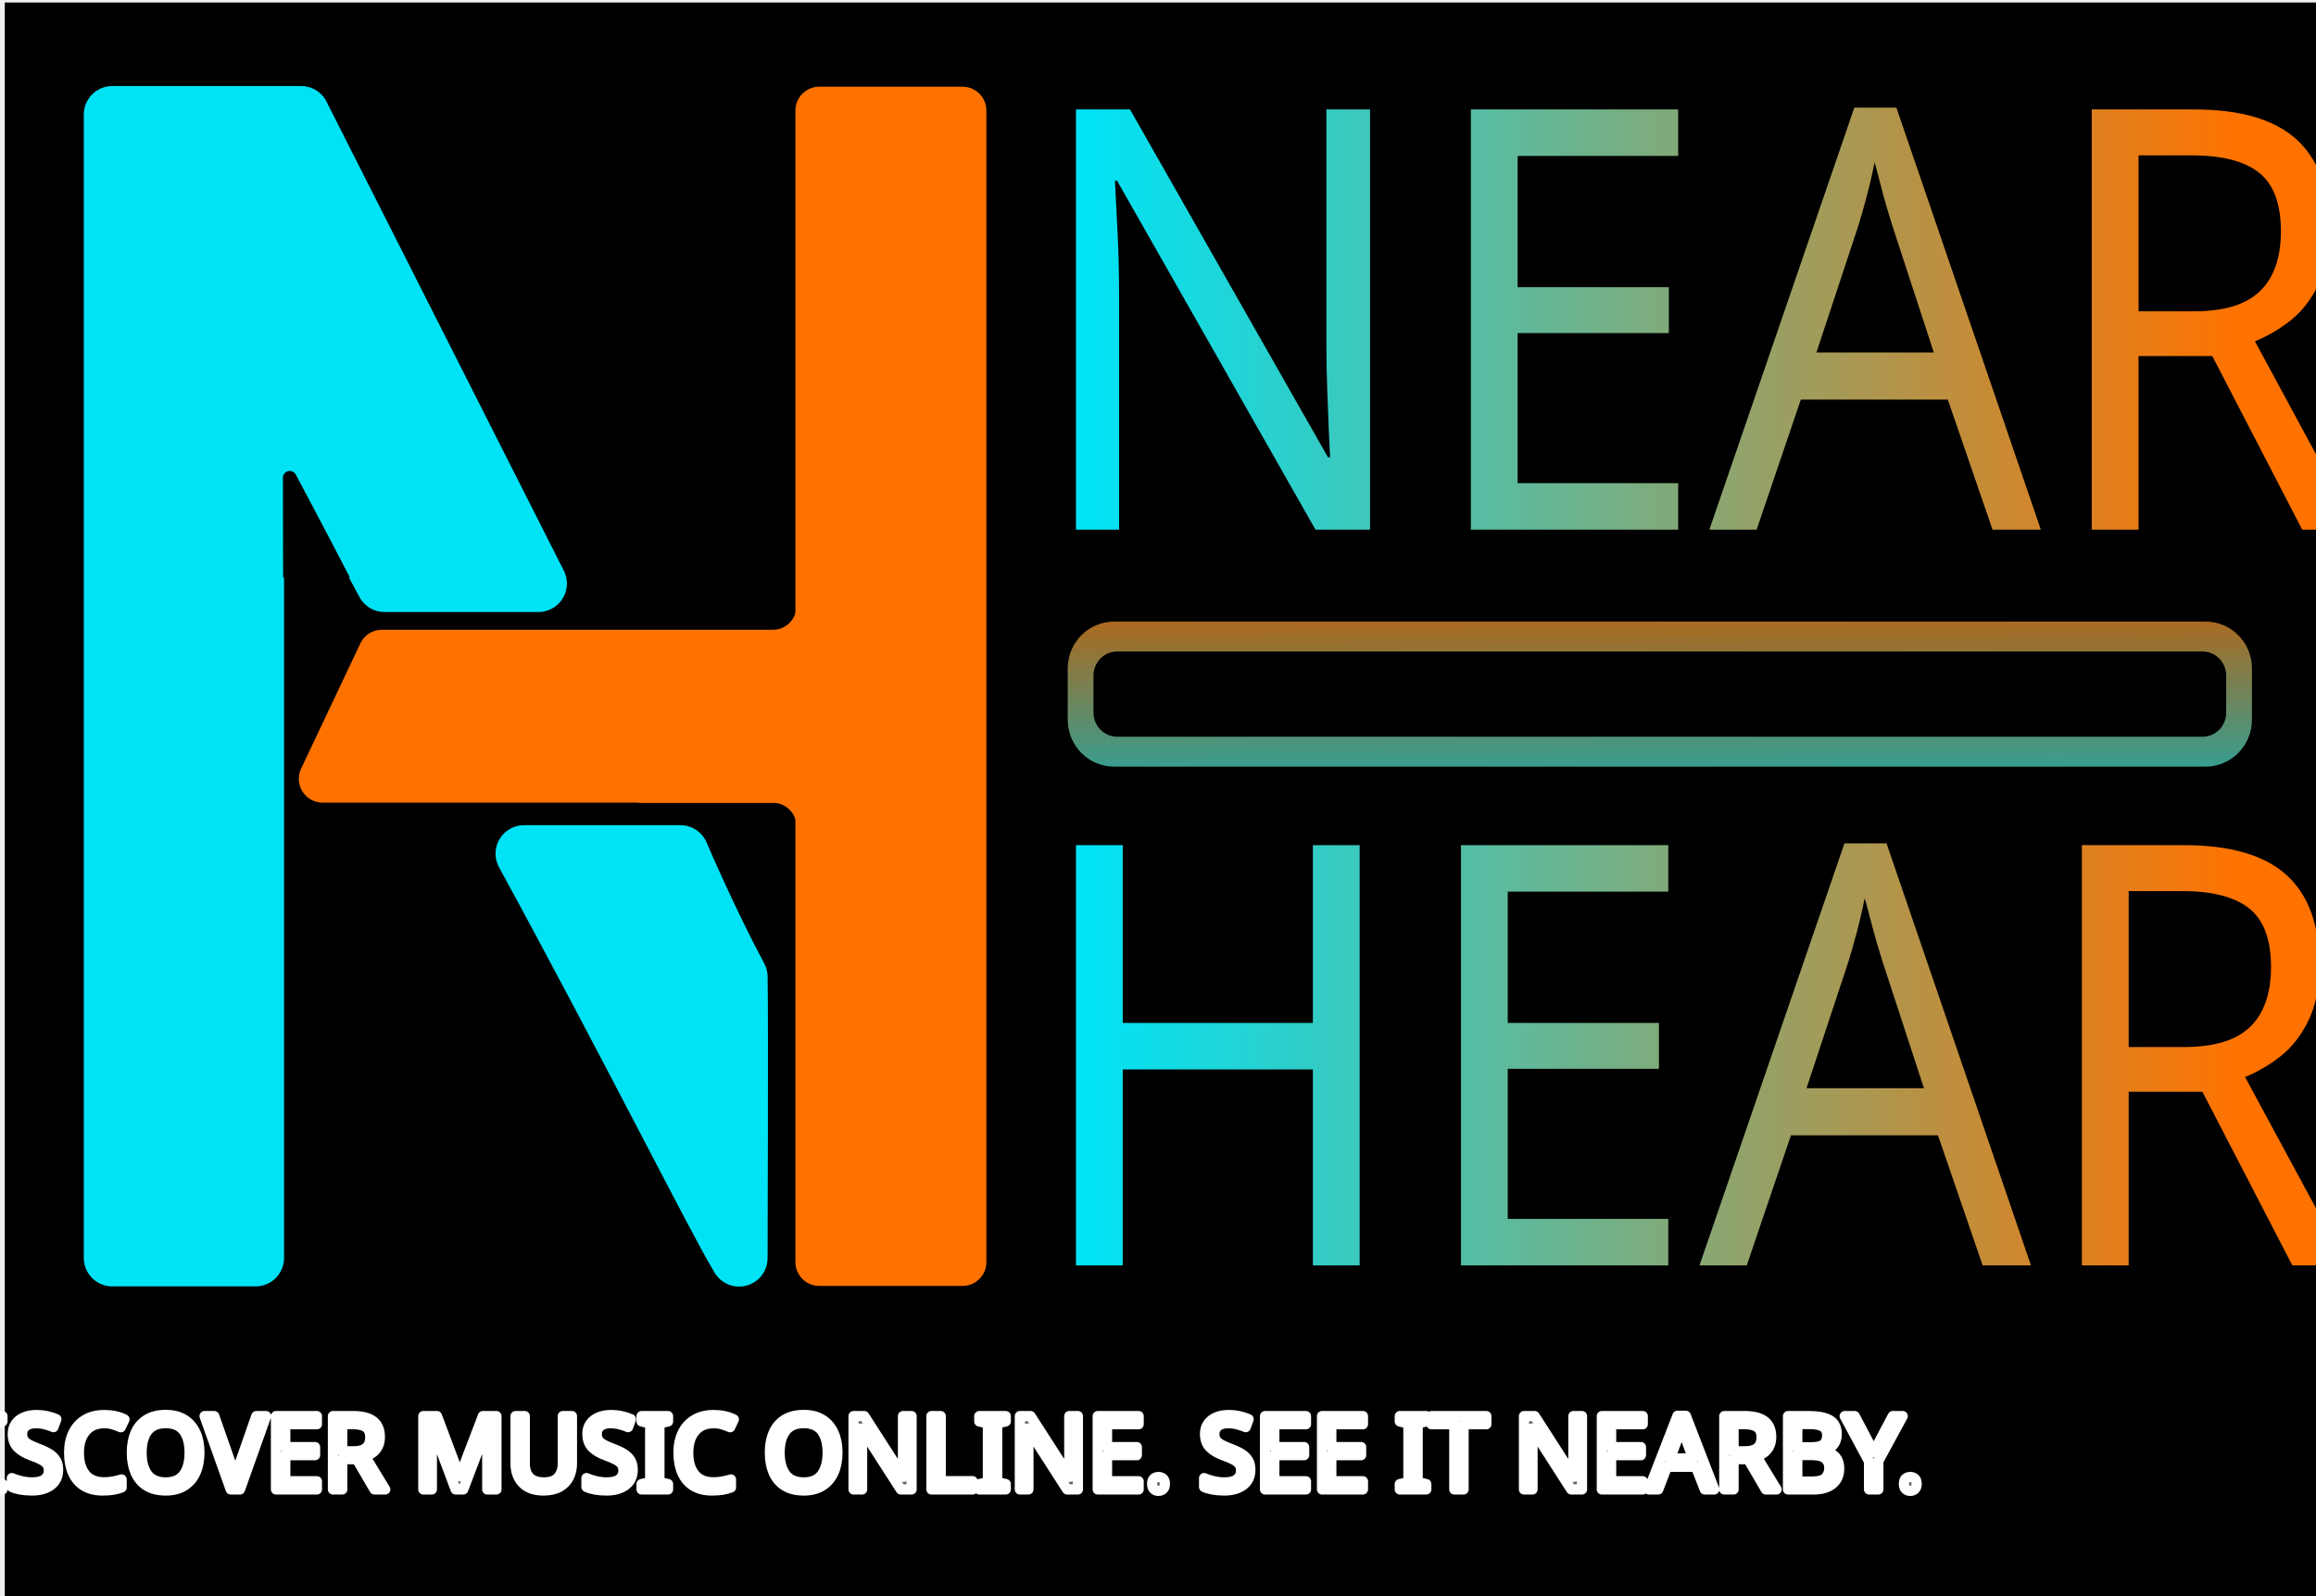
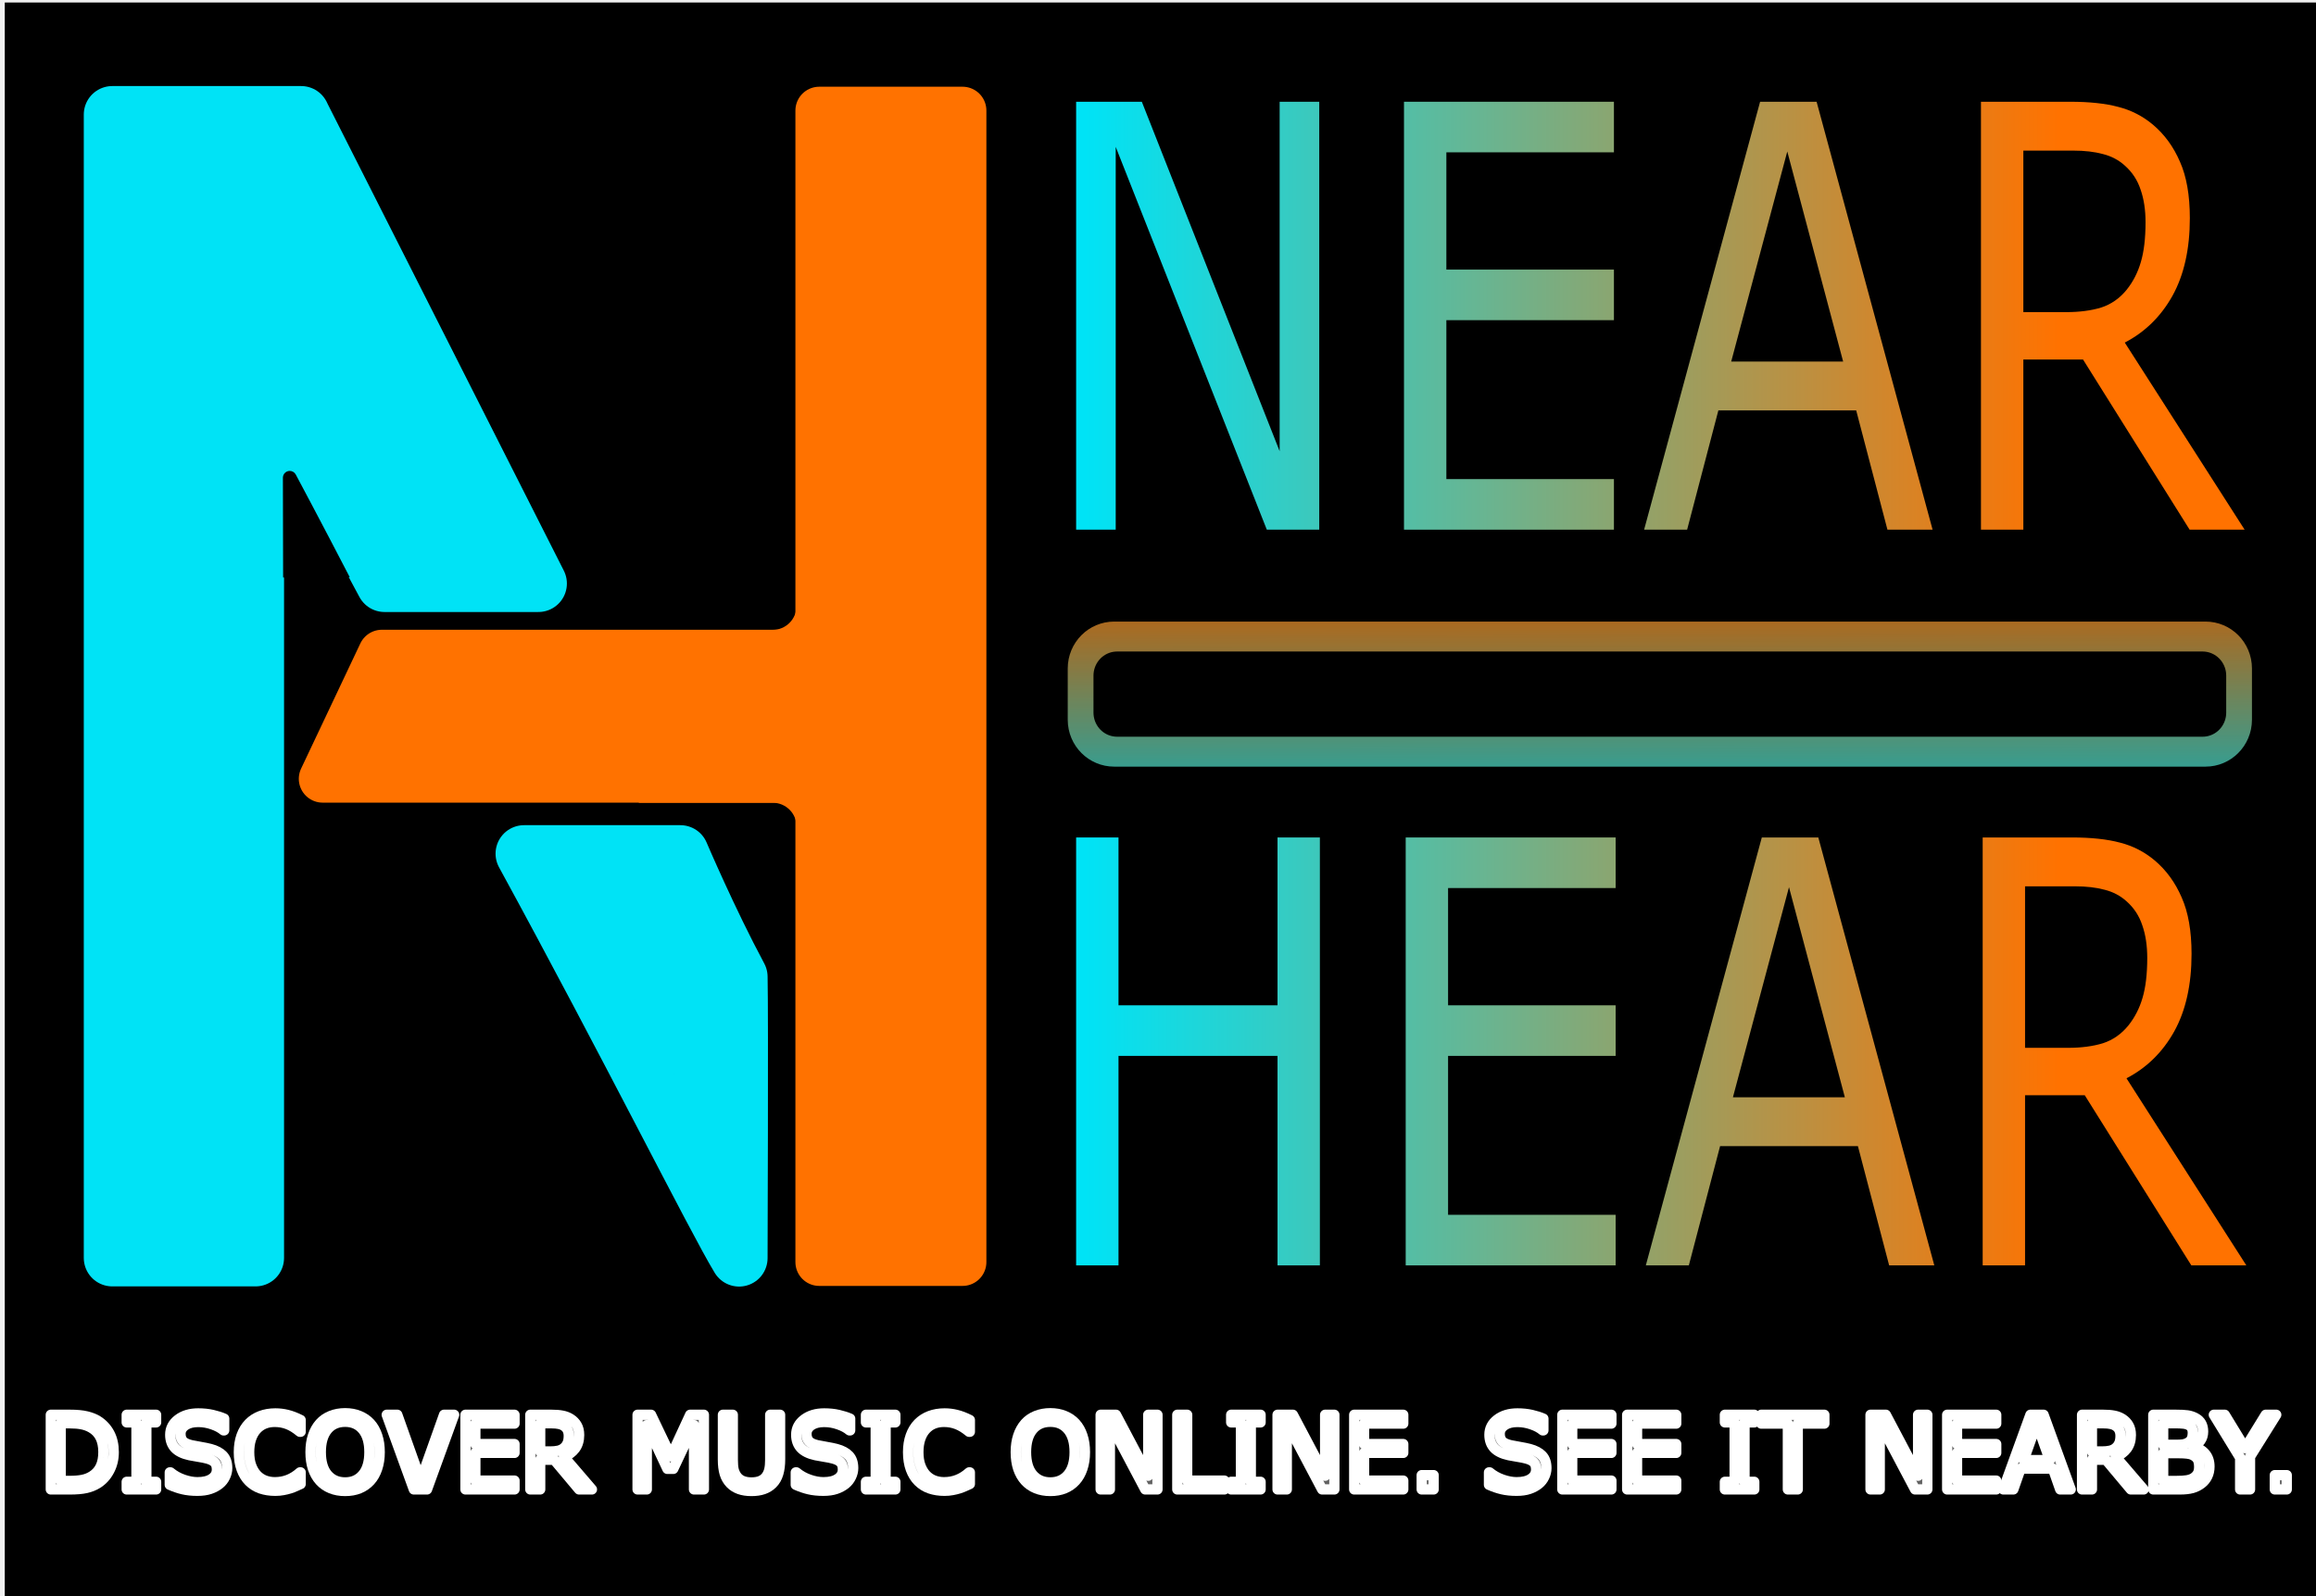
<svg xmlns="http://www.w3.org/2000/svg" xmlns:xlink="http://www.w3.org/1999/xlink" width="1016" height="700" viewBox="0 0 1016 700" id="svg5128" version="1.1">
  <defs id="defs5130">
-     <linearGradient xlink:href="#linearGradient4323" id="linearGradient5120" x1="-1053" y1="877.472" x2="-1592.157" y2="877.472" gradientUnits="userSpaceOnUse" />
+     <linearGradient xlink:href="#linearGradient4323" id="linearGradient5120" x1="-1053" y1="877.472" x2="-1592.157" y2="877.472" gradientUnits="userSpaceOnUse" gradientTransform="matrix(0.9184456,0,0,0.9184456,-272.1428,0)" />
    <linearGradient id="linearGradient4323">
      <stop style="stop-color:#ff7200;stop-opacity:1" offset="0" id="stop4325" />
      <stop style="stop-color:#00e3f6;stop-opacity:1" offset="1" id="stop4327" />
    </linearGradient>
    <linearGradient xlink:href="#linearGradient4323" id="linearGradient4366-4" x1="-2822.412" y1="605.241" x2="-2821.373" y2="800.091" gradientUnits="userSpaceOnUse" gradientTransform="matrix(1.179554,0,0,0.5834776,2074.193,525.6989)" />
  </defs>
  <g id="layer1" transform="translate(0,-352.3621)">
    <g id="g4190" transform="translate(165.7143,191.4286)">
      <rect y="162.032" x="-163.621" height="700.66" width="1015.813" id="rect5092" style="opacity:1;fill:#000000;fill-opacity:1;stroke:none;stroke-width:6;stroke-linecap:butt;stroke-linejoin:miter;stroke-miterlimit:4;stroke-dasharray:none;stroke-dashoffset:0;stroke-opacity:1" />
-       <text xml:space="preserve" style="font-style:normal;font-variant:normal;font-weight:300;font-stretch:normal;font-size:45px;line-height:120%;font-family:'Yu Gothic UI';-inkscape-font-specification:'Yu Gothic UI, Light';text-align:end;letter-spacing:0px;word-spacing:0px;writing-mode:lr-tb;text-anchor:end;fill:#626262;fill-opacity:1;stroke:#ffffff;stroke-width:4.5;stroke-linecap:butt;stroke-linejoin:miter;stroke-miterlimit:4;stroke-dasharray:none;stroke-opacity:1" x="760.997" y="813.478" id="text4389-3" transform="scale(0.9988645,1.001137)">
-         <tspan x="760.997" y="813.478" id="tspan4393-4" style="font-style:normal;font-variant:normal;font-weight:300;font-stretch:normal;font-size:45px;line-height:120%;font-family:'Yu Gothic UI';-inkscape-font-specification:'Yu Gothic UI, Light';text-align:end;writing-mode:lr-tb;text-anchor:end;fill:#626262;fill-opacity:1;stroke:#ffffff;stroke-width:4.5;stroke-linejoin:round;stroke-miterlimit:4;stroke-dasharray:none;stroke-opacity:1">DISCOVER MUSIC ONLINE. SEE IT NEARBY.</tspan>
-       </text>
+       <g transform="scale(0.9988645,1.001137)" style="font-style:normal;font-variant:normal;font-weight:normal;font-stretch:normal;font-size:45px;line-height:120%;font-family:sans-serif;-inkscape-font-specification:'sans-serif, Normal';text-align:end;letter-spacing:0px;word-spacing:0px;writing-mode:lr-tb;text-anchor:end;fill:#626262;fill-opacity:1;stroke:#ffffff;stroke-width:4.5;stroke-linecap:butt;stroke-linejoin:miter;stroke-miterlimit:4;stroke-dasharray:none;stroke-opacity:1" id="text4389-3">
+         <path d="m -115.949,797.153 q 0,4.46 -1.956,8.086 -1.934,3.625 -5.164,5.625 -2.241,1.384 -5.01,2 -2.747,0.615 -7.251,0.615 l -8.262,0 0,-32.717 8.174,0 q 4.79,0 7.603,0.703 2.834,0.681 4.79,1.89 3.34,2.087 5.208,5.559 1.868,3.472 1.868,8.24 z m -4.548,-0.066 q 0,-3.845 -1.34,-6.482 -1.34,-2.637 -3.999,-4.153 -1.934,-1.099 -4.109,-1.516 -2.175,-0.439 -5.208,-0.439 l -4.087,0 0,25.247 4.087,0 q 3.142,0 5.471,-0.461 2.351,-0.461 4.307,-1.714 2.439,-1.56 3.647,-4.109 1.23,-2.549 1.23,-6.372 z" style="font-style:normal;font-variant:normal;font-weight:normal;font-stretch:normal;font-size:45px;line-height:120%;font-family:Verdana;-inkscape-font-specification:'Verdana, Normal';text-align:end;writing-mode:lr-tb;text-anchor:end;fill:#626262;fill-opacity:1;stroke:#ffffff;stroke-width:4.5;stroke-linejoin:round;stroke-miterlimit:4;stroke-dasharray:none;stroke-opacity:1" id="path4187" />
+         <path d="m -97.338,813.478 -12.92,0 0,-3.34 4.285,0 0,-26.038 -4.285,0 0,-3.34 12.92,0 0,3.34 -4.285,0 0,26.038 4.285,0 0,3.34 z" style="font-style:normal;font-variant:normal;font-weight:normal;font-stretch:normal;font-size:45px;line-height:120%;font-family:Verdana;-inkscape-font-specification:'Verdana, Normal';text-align:end;writing-mode:lr-tb;text-anchor:end;fill:#626262;fill-opacity:1;stroke:#ffffff;stroke-width:4.5;stroke-linejoin:round;stroke-miterlimit:4;stroke-dasharray:none;stroke-opacity:1" id="path4189" />
+         <path d="m -66.115,804.14 q 0,1.912 -0.901,3.779 -0.879,1.868 -2.483,3.164 -1.758,1.406 -4.109,2.197 -2.329,0.791 -5.625,0.791 -3.538,0 -6.372,-0.659 -2.812,-0.659 -5.735,-1.956 l 0,-5.449 0.308,0 q 2.483,2.065 5.735,3.186 3.252,1.121 6.108,1.121 4.043,0 6.284,-1.516 2.263,-1.516 2.263,-4.043 0,-2.175 -1.077,-3.208 -1.055,-1.033 -3.23,-1.604 -1.648,-0.439 -3.582,-0.725 -1.912,-0.286 -4.065,-0.725 -4.351,-0.923 -6.46,-3.142 -2.087,-2.241 -2.087,-5.823 0,-4.109 3.472,-6.724 3.472,-2.637 8.811,-2.637 3.45,0 6.328,0.659 2.878,0.659 5.098,1.626 l 0,5.142 -0.308,0 q -1.868,-1.582 -4.922,-2.615 -3.032,-1.055 -6.218,-1.055 -3.494,0 -5.625,1.45 -2.109,1.45 -2.109,3.735 0,2.043 1.055,3.208 1.055,1.165 3.713,1.78 1.406,0.308 3.999,0.747 2.593,0.439 4.395,0.901 3.647,0.967 5.493,2.922 1.846,1.956 1.846,5.471 z" style="font-style:normal;font-variant:normal;font-weight:normal;font-stretch:normal;font-size:45px;line-height:120%;font-family:Verdana;-inkscape-font-specification:'Verdana, Normal';text-align:end;writing-mode:lr-tb;text-anchor:end;fill:#626262;fill-opacity:1;stroke:#ffffff;stroke-width:4.5;stroke-linejoin:round;stroke-miterlimit:4;stroke-dasharray:none;stroke-opacity:1" id="path4191" />
+         <path d="m -33.859,811.105 q -1.208,0.527 -2.197,0.989 -0.967,0.461 -2.549,0.967 -1.34,0.417 -2.922,0.703 -1.56,0.308 -3.45,0.308 -3.56,0 -6.482,-0.989 -2.9,-1.011 -5.054,-3.142 -2.109,-2.087 -3.296,-5.295 -1.187,-3.23 -1.187,-7.493 0,-4.043 1.143,-7.229 1.143,-3.186 3.296,-5.383 2.087,-2.131 5.032,-3.252 2.966,-1.121 6.57,-1.121 2.637,0 5.251,0.637 2.637,0.637 5.845,2.241 l 0,5.164 -0.33,0 q -2.703,-2.263 -5.361,-3.296 -2.659,-1.033 -5.691,-1.033 -2.483,0 -4.482,0.813 -1.978,0.791 -3.538,2.483 -1.516,1.648 -2.373,4.175 -0.835,2.505 -0.835,5.801 0,3.45 0.923,5.933 0.945,2.483 2.417,4.043 1.538,1.626 3.582,2.417 2.065,0.769 4.351,0.769 3.142,0 5.889,-1.077 2.747,-1.077 5.142,-3.23 l 0.308,0 0,5.098 z" style="font-style:normal;font-variant:normal;font-weight:normal;font-stretch:normal;font-size:45px;line-height:120%;font-family:Verdana;-inkscape-font-specification:'Verdana, Normal';text-align:end;writing-mode:lr-tb;text-anchor:end;fill:#626262;fill-opacity:1;stroke:#ffffff;stroke-width:4.5;stroke-linejoin:round;stroke-miterlimit:4;stroke-dasharray:none;stroke-opacity:1" id="path4193" />
+         <path d="m -3.273,784.518 q 2,2.197 3.054,5.383 1.077,3.186 1.077,7.229 0,4.043 -1.099,7.251 -1.077,3.186 -3.032,5.317 -2.021,2.219 -4.79,3.34 -2.747,1.121 -6.284,1.121 -3.45,0 -6.284,-1.143 -2.812,-1.143 -4.79,-3.318 -1.978,-2.175 -3.054,-5.339 -1.055,-3.164 -1.055,-7.229 0,-3.999 1.055,-7.163 1.055,-3.186 3.076,-5.449 1.934,-2.153 4.79,-3.296 2.878,-1.143 6.262,-1.143 3.516,0 6.306,1.165 2.812,1.143 4.768,3.274 z m -0.396,12.612 q 0,-6.372 -2.856,-9.822 -2.856,-3.472 -7.8,-3.472 -4.988,0 -7.844,3.472 -2.834,3.45 -2.834,9.822 0,6.438 2.9,9.866 2.9,3.406 7.778,3.406 4.878,0 7.756,-3.406 2.9,-3.428 2.9,-9.866 z" style="font-style:normal;font-variant:normal;font-weight:normal;font-stretch:normal;font-size:45px;line-height:120%;font-family:Verdana;-inkscape-font-specification:'Verdana, Normal';text-align:end;writing-mode:lr-tb;text-anchor:end;fill:#626262;fill-opacity:1;stroke:#ffffff;stroke-width:4.5;stroke-linejoin:round;stroke-miterlimit:4;stroke-dasharray:none;stroke-opacity:1" id="path4195" />
+         <path d="m 33.553,780.761 -11.909,32.717 -5.801,0 -11.909,-32.717 4.658,0 10.261,28.784 10.261,-28.784 4.438,0 z" style="font-style:normal;font-variant:normal;font-weight:normal;font-stretch:normal;font-size:45px;line-height:120%;font-family:Verdana;-inkscape-font-specification:'Verdana, Normal';text-align:end;writing-mode:lr-tb;text-anchor:end;fill:#626262;fill-opacity:1;stroke:#ffffff;stroke-width:4.5;stroke-linejoin:round;stroke-miterlimit:4;stroke-dasharray:none;stroke-opacity:1" id="path4197" />
+         <path d="m 60.074,813.478 -21.555,0 0,-32.717 21.555,0 0,3.867 -17.205,0 0,8.965 17.205,0 0,3.867 -17.205,0 0,12.151 17.205,0 0,3.867 z" style="font-style:normal;font-variant:normal;font-weight:normal;font-stretch:normal;font-size:45px;line-height:120%;font-family:Verdana;-inkscape-font-specification:'Verdana, Normal';text-align:end;writing-mode:lr-tb;text-anchor:end;fill:#626262;fill-opacity:1;stroke:#ffffff;stroke-width:4.5;stroke-linejoin:round;stroke-miterlimit:4;stroke-dasharray:none;stroke-opacity:1" id="path4199" />
+         <path d="m 94.066,813.478 -5.647,0 -10.942,-13.008 -6.13,0 0,13.008 -4.351,0 0,-32.717 9.163,0 q 2.966,0 4.944,0.396 1.978,0.374 3.56,1.362 1.78,1.121 2.769,2.834 1.011,1.692 1.011,4.307 0,3.538 -1.78,5.933 -1.78,2.373 -4.9,3.582 l 12.305,14.304 z m -10.173,-23.511 q 0,-1.406 -0.505,-2.483 -0.483,-1.099 -1.626,-1.846 -0.945,-0.637 -2.241,-0.879 -1.296,-0.264 -3.054,-0.264 l -5.12,0 0,12.349 4.395,0 q 2.065,0 3.604,-0.352 1.538,-0.374 2.615,-1.362 0.989,-0.923 1.45,-2.109 0.483,-1.208 0.483,-3.054 z" style="font-style:normal;font-variant:normal;font-weight:normal;font-stretch:normal;font-size:45px;line-height:120%;font-family:Verdana;-inkscape-font-specification:'Verdana, Normal';text-align:end;writing-mode:lr-tb;text-anchor:end;fill:#626262;fill-opacity:1;stroke:#ffffff;stroke-width:4.5;stroke-linejoin:round;stroke-miterlimit:4;stroke-dasharray:none;stroke-opacity:1" id="path4201" />
+         <path d="m 143.241,813.478 -4.351,0 0,-28.191 -9.097,19.182 -2.593,0 -9.031,-19.182 0,28.191 -4.065,0 0,-32.717 5.933,0 8.723,18.215 8.438,-18.215 6.042,0 0,32.717 z" style="font-style:normal;font-variant:normal;font-weight:normal;font-stretch:normal;font-size:45px;line-height:120%;font-family:Verdana;-inkscape-font-specification:'Verdana, Normal';text-align:end;writing-mode:lr-tb;text-anchor:end;fill:#626262;fill-opacity:1;stroke:#ffffff;stroke-width:4.5;stroke-linejoin:round;stroke-miterlimit:4;stroke-dasharray:none;stroke-opacity:1" id="path4203" />
+         <path d="m 176.705,800.339 q 0,3.56 -0.791,6.218 -0.769,2.637 -2.549,4.395 -1.692,1.67 -3.955,2.439 -2.263,0.769 -5.273,0.769 -3.076,0 -5.361,-0.813 -2.285,-0.813 -3.845,-2.395 -1.78,-1.802 -2.571,-4.351 -0.769,-2.549 -0.769,-6.262 l 0,-19.578 4.351,0 0,19.797 q 0,2.659 0.352,4.197 0.374,1.538 1.23,2.791 0.967,1.428 2.615,2.153 1.67,0.725 3.999,0.725 2.351,0 3.999,-0.703 1.648,-0.725 2.637,-2.175 0.857,-1.252 1.208,-2.856 0.374,-1.626 0.374,-4.021 l 0,-19.907 4.351,0 0,19.578 z" style="font-style:normal;font-variant:normal;font-weight:normal;font-stretch:normal;font-size:45px;line-height:120%;font-family:Verdana;-inkscape-font-specification:'Verdana, Normal';text-align:end;writing-mode:lr-tb;text-anchor:end;fill:#626262;fill-opacity:1;stroke:#ffffff;stroke-width:4.5;stroke-linejoin:round;stroke-miterlimit:4;stroke-dasharray:none;stroke-opacity:1" id="path4205" />
+         <path d="m 208.807,804.14 q 0,1.912 -0.901,3.779 -0.879,1.868 -2.483,3.164 -1.758,1.406 -4.109,2.197 -2.329,0.791 -5.625,0.791 -3.538,0 -6.372,-0.659 -2.812,-0.659 -5.735,-1.956 l 0,-5.449 0.308,0 q 2.483,2.065 5.735,3.186 3.252,1.121 6.108,1.121 4.043,0 6.284,-1.516 2.263,-1.516 2.263,-4.043 0,-2.175 -1.077,-3.208 -1.055,-1.033 -3.23,-1.604 -1.648,-0.439 -3.582,-0.725 -1.912,-0.286 -4.065,-0.725 -4.351,-0.923 -6.46,-3.142 -2.087,-2.241 -2.087,-5.823 0,-4.109 3.472,-6.724 3.472,-2.637 8.811,-2.637 3.45,0 6.328,0.659 2.878,0.659 5.098,1.626 l 0,5.142 -0.308,0 q -1.868,-1.582 -4.922,-2.615 -3.032,-1.055 -6.218,-1.055 -3.494,0 -5.625,1.45 -2.109,1.45 -2.109,3.735 0,2.043 1.055,3.208 1.055,1.165 3.713,1.78 1.406,0.308 3.999,0.747 2.593,0.439 4.395,0.901 3.647,0.967 5.493,2.922 1.846,1.956 1.846,5.471 z" style="font-style:normal;font-variant:normal;font-weight:normal;font-stretch:normal;font-size:45px;line-height:120%;font-family:Verdana;-inkscape-font-specification:'Verdana, Normal';text-align:end;writing-mode:lr-tb;text-anchor:end;fill:#626262;fill-opacity:1;stroke:#ffffff;stroke-width:4.5;stroke-linejoin:round;stroke-miterlimit:4;stroke-dasharray:none;stroke-opacity:1" id="path4207" />
+         <path d="m 227.33,813.478 -12.92,0 0,-3.34 4.285,0 0,-26.038 -4.285,0 0,-3.34 12.92,0 0,3.34 -4.285,0 0,26.038 4.285,0 0,3.34 z" style="font-style:normal;font-variant:normal;font-weight:normal;font-stretch:normal;font-size:45px;line-height:120%;font-family:Verdana;-inkscape-font-specification:'Verdana, Normal';text-align:end;writing-mode:lr-tb;text-anchor:end;fill:#626262;fill-opacity:1;stroke:#ffffff;stroke-width:4.5;stroke-linejoin:round;stroke-miterlimit:4;stroke-dasharray:none;stroke-opacity:1" id="path4209" />
+         <path d="m 260.047,811.105 q -1.208,0.527 -2.197,0.989 -0.967,0.461 -2.549,0.967 -1.34,0.417 -2.922,0.703 -1.56,0.308 -3.45,0.308 -3.56,0 -6.482,-0.989 -2.9,-1.011 -5.054,-3.142 -2.109,-2.087 -3.296,-5.295 -1.187,-3.23 -1.187,-7.493 0,-4.043 1.143,-7.229 1.143,-3.186 3.296,-5.383 2.087,-2.131 5.032,-3.252 2.966,-1.121 6.57,-1.121 2.637,0 5.251,0.637 2.637,0.637 5.845,2.241 l 0,5.164 -0.33,0 q -2.703,-2.263 -5.361,-3.296 -2.659,-1.033 -5.691,-1.033 -2.483,0 -4.482,0.813 -1.978,0.791 -3.538,2.483 -1.516,1.648 -2.373,4.175 -0.835,2.505 -0.835,5.801 0,3.45 0.923,5.933 0.945,2.483 2.417,4.043 1.538,1.626 3.582,2.417 2.065,0.769 4.351,0.769 3.142,0 5.889,-1.077 2.747,-1.077 5.142,-3.23 l 0.308,0 0,5.098 z" style="font-style:normal;font-variant:normal;font-weight:normal;font-stretch:normal;font-size:45px;line-height:120%;font-family:Verdana;-inkscape-font-specification:'Verdana, Normal';text-align:end;writing-mode:lr-tb;text-anchor:end;fill:#626262;fill-opacity:1;stroke:#ffffff;stroke-width:4.5;stroke-linejoin:round;stroke-miterlimit:4;stroke-dasharray:none;stroke-opacity:1" id="path4211" />
+         <path d="m 306.454,784.518 q 2,2.197 3.054,5.383 1.077,3.186 1.077,7.229 0,4.043 -1.099,7.251 -1.077,3.186 -3.032,5.317 -2.021,2.219 -4.79,3.34 -2.747,1.121 -6.284,1.121 -3.45,0 -6.284,-1.143 -2.812,-1.143 -4.79,-3.318 -1.978,-2.175 -3.054,-5.339 -1.055,-3.164 -1.055,-7.229 0,-3.999 1.055,-7.163 1.055,-3.186 3.076,-5.449 1.934,-2.153 4.79,-3.296 2.878,-1.143 6.262,-1.143 3.516,0 6.306,1.165 2.812,1.143 4.768,3.274 z m -0.396,12.612 q 0,-6.372 -2.856,-9.822 -2.856,-3.472 -7.8,-3.472 -4.988,0 -7.844,3.472 -2.834,3.45 -2.834,9.822 0,6.438 2.9,9.866 2.9,3.406 7.778,3.406 4.878,0 7.756,-3.406 2.9,-3.428 2.9,-9.866 z" style="font-style:normal;font-variant:normal;font-weight:normal;font-stretch:normal;font-size:45px;line-height:120%;font-family:Verdana;-inkscape-font-specification:'Verdana, Normal';text-align:end;writing-mode:lr-tb;text-anchor:end;fill:#626262;fill-opacity:1;stroke:#ffffff;stroke-width:4.5;stroke-linejoin:round;stroke-miterlimit:4;stroke-dasharray:none;stroke-opacity:1" id="path4213" />
+         <path d="m 342.445,813.478 -5.383,0 -15.513,-29.268 0,29.268 -4.065,0 0,-32.717 6.746,0 14.15,26.719 0,-26.719 4.065,0 0,32.717 z" style="font-style:normal;font-variant:normal;font-weight:normal;font-stretch:normal;font-size:45px;line-height:120%;font-family:Verdana;-inkscape-font-specification:'Verdana, Normal';text-align:end;writing-mode:lr-tb;text-anchor:end;fill:#626262;fill-opacity:1;stroke:#ffffff;stroke-width:4.5;stroke-linejoin:round;stroke-miterlimit:4;stroke-dasharray:none;stroke-opacity:1" id="path4215" />
+         <path d="m 371.844,813.478 -20.698,0 0,-32.717 4.351,0 0,28.85 16.348,0 0,3.867 z" style="font-style:normal;font-variant:normal;font-weight:normal;font-stretch:normal;font-size:45px;line-height:120%;font-family:Verdana;-inkscape-font-specification:'Verdana, Normal';text-align:end;writing-mode:lr-tb;text-anchor:end;fill:#626262;fill-opacity:1;stroke:#ffffff;stroke-width:4.5;stroke-linejoin:round;stroke-miterlimit:4;stroke-dasharray:none;stroke-opacity:1" id="path4217" />
+         <path d="m 387.731,813.478 -12.92,0 0,-3.34 4.285,0 0,-26.038 -4.285,0 0,-3.34 12.92,0 0,3.34 -4.285,0 0,26.038 4.285,0 0,3.34 z" style="font-style:normal;font-variant:normal;font-weight:normal;font-stretch:normal;font-size:45px;line-height:120%;font-family:Verdana;-inkscape-font-specification:'Verdana, Normal';text-align:end;writing-mode:lr-tb;text-anchor:end;fill:#626262;fill-opacity:1;stroke:#ffffff;stroke-width:4.5;stroke-linejoin:round;stroke-miterlimit:4;stroke-dasharray:none;stroke-opacity:1" id="path4219" />
+         <path d="m 420.14,813.478 -5.383,0 -15.513,-29.268 0,29.268 -4.065,0 0,-32.717 6.746,0 14.15,26.719 0,-26.719 4.065,0 0,32.717 z" style="font-style:normal;font-variant:normal;font-weight:normal;font-stretch:normal;font-size:45px;line-height:120%;font-family:Verdana;-inkscape-font-specification:'Verdana, Normal';text-align:end;writing-mode:lr-tb;text-anchor:end;fill:#626262;fill-opacity:1;stroke:#ffffff;stroke-width:4.5;stroke-linejoin:round;stroke-miterlimit:4;stroke-dasharray:none;stroke-opacity:1" id="path4221" />
+         <path d="m 450.397,813.478 -21.555,0 0,-32.717 21.555,0 0,3.867 -17.205,0 0,8.965 17.205,0 0,3.867 -17.205,0 0,12.151 17.205,0 0,3.867 z" style="font-style:normal;font-variant:normal;font-weight:normal;font-stretch:normal;font-size:45px;line-height:120%;font-family:Verdana;-inkscape-font-specification:'Verdana, Normal';text-align:end;writing-mode:lr-tb;text-anchor:end;fill:#626262;fill-opacity:1;stroke:#ffffff;stroke-width:4.5;stroke-linejoin:round;stroke-miterlimit:4;stroke-dasharray:none;stroke-opacity:1" id="path4223" />
+         <path d="m 463.734,813.478 -5.251,0 0,-6.262 5.251,0 0,6.262 z" style="font-style:normal;font-variant:normal;font-weight:normal;font-stretch:normal;font-size:45px;line-height:120%;font-family:Verdana;-inkscape-font-specification:'Verdana, Normal';text-align:end;writing-mode:lr-tb;text-anchor:end;fill:#626262;fill-opacity:1;stroke:#ffffff;stroke-width:4.5;stroke-linejoin:round;stroke-miterlimit:4;stroke-dasharray:none;stroke-opacity:1" id="path4225" />
+         <path d="m 513.26,804.14 q 0,1.912 -0.901,3.779 -0.879,1.868 -2.483,3.164 -1.758,1.406 -4.109,2.197 -2.329,0.791 -5.625,0.791 -3.538,0 -6.372,-0.659 -2.812,-0.659 -5.735,-1.956 l 0,-5.449 0.308,0 q 2.483,2.065 5.735,3.186 3.252,1.121 6.108,1.121 4.043,0 6.284,-1.516 2.263,-1.516 2.263,-4.043 0,-2.175 -1.077,-3.208 -1.055,-1.033 -3.23,-1.604 -1.648,-0.439 -3.582,-0.725 -1.912,-0.286 -4.065,-0.725 -4.351,-0.923 -6.46,-3.142 -2.087,-2.241 -2.087,-5.823 0,-4.109 3.472,-6.724 3.472,-2.637 8.811,-2.637 3.45,0 6.328,0.659 2.878,0.659 5.098,1.626 l 0,5.142 -0.308,0 q -1.868,-1.582 -4.922,-2.615 -3.032,-1.055 -6.218,-1.055 -3.494,0 -5.625,1.45 -2.109,1.45 -2.109,3.735 0,2.043 1.055,3.208 1.055,1.165 3.713,1.78 1.406,0.308 3.999,0.747 2.593,0.439 4.395,0.901 3.647,0.967 5.493,2.922 1.846,1.956 1.846,5.471 z" style="font-style:normal;font-variant:normal;font-weight:normal;font-stretch:normal;font-size:45px;line-height:120%;font-family:Verdana;-inkscape-font-specification:'Verdana, Normal';text-align:end;writing-mode:lr-tb;text-anchor:end;fill:#626262;fill-opacity:1;stroke:#ffffff;stroke-width:4.5;stroke-linejoin:round;stroke-miterlimit:4;stroke-dasharray:none;stroke-opacity:1" id="path4227" />
+         <path d="m 541.803,813.478 -21.555,0 0,-32.717 21.555,0 0,3.867 -17.205,0 0,8.965 17.205,0 0,3.867 -17.205,0 0,12.151 17.205,0 0,3.867 z" style="font-style:normal;font-variant:normal;font-weight:normal;font-stretch:normal;font-size:45px;line-height:120%;font-family:Verdana;-inkscape-font-specification:'Verdana, Normal';text-align:end;writing-mode:lr-tb;text-anchor:end;fill:#626262;fill-opacity:1;stroke:#ffffff;stroke-width:4.5;stroke-linejoin:round;stroke-miterlimit:4;stroke-dasharray:none;stroke-opacity:1" id="path4229" />
+         <path d="m 570.279,813.478 -21.555,0 0,-32.717 21.555,0 0,3.867 -17.205,0 0,8.965 17.205,0 0,3.867 -17.205,0 0,12.151 17.205,0 0,3.867 z" style="font-style:normal;font-variant:normal;font-weight:normal;font-stretch:normal;font-size:45px;line-height:120%;font-family:Verdana;-inkscape-font-specification:'Verdana, Normal';text-align:end;writing-mode:lr-tb;text-anchor:end;fill:#626262;fill-opacity:1;stroke:#ffffff;stroke-width:4.5;stroke-linejoin:round;stroke-miterlimit:4;stroke-dasharray:none;stroke-opacity:1" id="path4231" />
+         <path d="m 604.557,813.478 -12.92,0 0,-3.34 4.285,0 0,-26.038 -4.285,0 0,-3.34 12.92,0 0,3.34 -4.285,0 0,26.038 4.285,0 0,3.34 z" style="font-style:normal;font-variant:normal;font-weight:normal;font-stretch:normal;font-size:45px;line-height:120%;font-family:Verdana;-inkscape-font-specification:'Verdana, Normal';text-align:end;writing-mode:lr-tb;text-anchor:end;fill:#626262;fill-opacity:1;stroke:#ffffff;stroke-width:4.5;stroke-linejoin:round;stroke-miterlimit:4;stroke-dasharray:none;stroke-opacity:1" id="path4233" />
+         <path d="m 635.34,784.628 -11.689,0 0,28.85 -4.351,0 0,-28.85 -11.689,0 0,-3.867 27.729,0 0,3.867 z" style="font-style:normal;font-variant:normal;font-weight:normal;font-stretch:normal;font-size:45px;line-height:120%;font-family:Verdana;-inkscape-font-specification:'Verdana, Normal';text-align:end;writing-mode:lr-tb;text-anchor:end;fill:#626262;fill-opacity:1;stroke:#ffffff;stroke-width:4.5;stroke-linejoin:round;stroke-miterlimit:4;stroke-dasharray:none;stroke-opacity:1" id="path4235" />
+         <path d="m 680.56,813.478 -5.383,0 -15.513,-29.268 0,29.268 -4.065,0 0,-32.717 6.746,0 14.15,26.719 0,-26.719 4.065,0 0,32.717 z" style="font-style:normal;font-variant:normal;font-weight:normal;font-stretch:normal;font-size:45px;line-height:120%;font-family:Verdana;-inkscape-font-specification:'Verdana, Normal';text-align:end;writing-mode:lr-tb;text-anchor:end;fill:#626262;fill-opacity:1;stroke:#ffffff;stroke-width:4.5;stroke-linejoin:round;stroke-miterlimit:4;stroke-dasharray:none;stroke-opacity:1" id="path4237" />
+         <path d="m 710.816,813.478 -21.555,0 0,-32.717 21.555,0 0,3.867 -17.205,0 0,8.965 17.205,0 0,3.867 -17.205,0 0,12.151 17.205,0 0,3.867 z" style="font-style:normal;font-variant:normal;font-weight:normal;font-stretch:normal;font-size:45px;line-height:120%;font-family:Verdana;-inkscape-font-specification:'Verdana, Normal';text-align:end;writing-mode:lr-tb;text-anchor:end;fill:#626262;fill-opacity:1;stroke:#ffffff;stroke-width:4.5;stroke-linejoin:round;stroke-miterlimit:4;stroke-dasharray:none;stroke-opacity:1" id="path4239" />
+         <path d="m 743.534,813.478 -4.636,0 -3.208,-9.119 -14.15,0 -3.208,9.119 -4.417,0 11.909,-32.717 5.801,0 11.909,32.717 z m -9.185,-12.854 -5.735,-16.062 -5.757,16.062 11.492,0 z" style="font-style:normal;font-variant:normal;font-weight:normal;font-stretch:normal;font-size:45px;line-height:120%;font-family:Verdana;-inkscape-font-specification:'Verdana, Normal';text-align:end;writing-mode:lr-tb;text-anchor:end;fill:#626262;fill-opacity:1;stroke:#ffffff;stroke-width:4.5;stroke-linejoin:round;stroke-miterlimit:4;stroke-dasharray:none;stroke-opacity:1" id="path4241" />
+         <path d="m 775.57,813.478 -5.647,0 -10.942,-13.008 -6.13,0 0,13.008 -4.351,0 0,-32.717 9.163,0 q 2.966,0 4.944,0.396 1.978,0.374 3.56,1.362 1.78,1.121 2.769,2.834 1.011,1.692 1.011,4.307 0,3.538 -1.78,5.933 -1.78,2.373 -4.9,3.582 l 12.305,14.304 z m -10.173,-23.511 q 0,-1.406 -0.505,-2.483 -0.483,-1.099 -1.626,-1.846 -0.945,-0.637 -2.241,-0.879 -1.296,-0.264 -3.054,-0.264 l -5.12,0 0,12.349 4.395,0 q 2.065,0 3.604,-0.352 1.538,-0.374 2.615,-1.362 0.989,-0.923 1.45,-2.109 0.483,-1.208 0.483,-3.054 z" style="font-style:normal;font-variant:normal;font-weight:normal;font-stretch:normal;font-size:45px;line-height:120%;font-family:Verdana;-inkscape-font-specification:'Verdana, Normal';text-align:end;writing-mode:lr-tb;text-anchor:end;fill:#626262;fill-opacity:1;stroke:#ffffff;stroke-width:4.5;stroke-linejoin:round;stroke-miterlimit:4;stroke-dasharray:none;stroke-opacity:1" id="path4243" />
+         <path d="m 804.464,803.415 q 0,2.439 -0.923,4.307 -0.923,1.868 -2.483,3.076 -1.846,1.45 -4.065,2.065 -2.197,0.615 -5.603,0.615 l -11.602,0 0,-32.717 9.69,0 q 3.582,0 5.361,0.264 1.78,0.264 3.406,1.099 1.802,0.945 2.615,2.439 0.813,1.472 0.813,3.538 0,2.329 -1.187,3.977 -1.187,1.626 -3.164,2.615 l 0,0.176 q 3.318,0.681 5.229,2.922 1.912,2.219 1.912,5.625 z m -7.317,-14.744 q 0,-1.187 -0.396,-2 -0.396,-0.813 -1.274,-1.318 -1.033,-0.593 -2.505,-0.725 -1.472,-0.154 -3.647,-0.154 l -5.186,0 0,9.448 5.625,0 q 2.043,0 3.252,-0.198 1.208,-0.22 2.241,-0.879 1.033,-0.659 1.45,-1.692 0.439,-1.055 0.439,-2.483 z m 2.791,14.919 q 0,-1.978 -0.593,-3.142 -0.593,-1.165 -2.153,-1.978 -1.055,-0.549 -2.571,-0.703 -1.494,-0.176 -3.647,-0.176 l -6.833,0 0,12.173 5.757,0 q 2.856,0 4.68,-0.286 1.824,-0.308 2.988,-1.099 1.23,-0.857 1.802,-1.956 0.571,-1.099 0.571,-2.834 z" style="font-style:normal;font-variant:normal;font-weight:normal;font-stretch:normal;font-size:45px;line-height:120%;font-family:Verdana;-inkscape-font-specification:'Verdana, Normal';text-align:end;writing-mode:lr-tb;text-anchor:end;fill:#626262;fill-opacity:1;stroke:#ffffff;stroke-width:4.5;stroke-linejoin:round;stroke-miterlimit:4;stroke-dasharray:none;stroke-opacity:1" id="path4245" />
+         <path d="m 833.797,780.761 -11.514,18.369 0,14.348 -4.351,0 0,-13.887 -11.558,-18.831 4.812,0 8.943,14.634 9.031,-14.634 4.636,0 z" style="font-style:normal;font-variant:normal;font-weight:normal;font-stretch:normal;font-size:45px;line-height:120%;font-family:Verdana;-inkscape-font-specification:'Verdana, Normal';text-align:end;writing-mode:lr-tb;text-anchor:end;fill:#626262;fill-opacity:1;stroke:#ffffff;stroke-width:4.5;stroke-linejoin:round;stroke-miterlimit:4;stroke-dasharray:none;stroke-opacity:1" id="path4247" />
+         <path d="m 838.412,813.478 -5.251,0 0,-6.262 5.251,0 0,6.262 z" style="font-style:normal;font-variant:normal;font-weight:normal;font-stretch:normal;font-size:45px;line-height:120%;font-family:Verdana;-inkscape-font-specification:'Verdana, Normal';text-align:end;writing-mode:lr-tb;text-anchor:end;fill:#626262;fill-opacity:1;stroke:#ffffff;stroke-width:4.5;stroke-linejoin:round;stroke-miterlimit:4;stroke-dasharray:none;stroke-opacity:1" id="path4249" />
+       </g>
      <g style="fill:#00dcff;fill-opacity:1" id="g4494-6" transform="translate(-197.3046,151.4184)">
        <g style="fill:#00dcff;fill-opacity:1" transform="translate(32.32488,-129.2995)" id="g4378-9">
          <g style="fill:#00dcff;fill-opacity:1" id="g4368-9" transform="translate(1971.818,-488.9138)">
            <g style="fill:#00dcff;fill-opacity:1" id="g4236-3" />
-             <text transform="scale(0.9395164,1.064377)" id="text4285-4" y="808.093" x="-1620.671" style="font-style:normal;font-variant:normal;font-weight:300;font-stretch:normal;font-size:242.612px;line-height:125%;font-family:'Yu Gothic UI';-inkscape-font-specification:'Yu Gothic UI, Light';text-align:start;letter-spacing:0px;word-spacing:0px;writing-mode:lr-tb;text-anchor:start;fill:url(#linearGradient5120);fill-opacity:1;stroke:none;stroke-width:20;stroke-linecap:round;stroke-linejoin:round;stroke-miterlimit:4;stroke-dasharray:none;stroke-dashoffset:0;stroke-opacity:1" xml:space="preserve">
-               <tspan style="font-style:normal;font-variant:normal;font-weight:300;font-stretch:normal;font-size:242.612px;line-height:125%;font-family:'Yu Gothic UI';-inkscape-font-specification:'Yu Gothic UI, Light';text-align:start;writing-mode:lr-tb;text-anchor:start;fill:url(#linearGradient5120);fill-opacity:1;stroke:none;stroke-width:20;stroke-linecap:round;stroke-linejoin:round;stroke-miterlimit:4;stroke-dasharray:none;stroke-dashoffset:0;stroke-opacity:1" y="808.093" x="-1620.671" id="tspan4287-8">NEAR </tspan>
-               <tspan style="font-style:normal;font-variant:normal;font-weight:300;font-stretch:normal;font-size:242.612px;line-height:125%;font-family:'Yu Gothic UI';-inkscape-font-specification:'Yu Gothic UI, Light';text-align:start;writing-mode:lr-tb;text-anchor:start;fill:url(#linearGradient5120);fill-opacity:1;stroke:none;stroke-width:20;stroke-linecap:round;stroke-linejoin:round;stroke-miterlimit:4;stroke-dasharray:none;stroke-dashoffset:0;stroke-opacity:1" id="tspan4291-9" y="1111.359" x="-1620.671">HEAR</tspan>
-             </text>
+             <g transform="scale(0.8628947,1.15889)" style="font-style:normal;font-variant:normal;font-weight:normal;font-stretch:normal;font-size:222.825px;line-height:125%;font-family:Verdana;-inkscape-font-specification:Verdana;text-align:start;letter-spacing:0px;word-spacing:0px;writing-mode:lr-tb;text-anchor:start;fill:url(#linearGradient5120);fill-opacity:1;stroke:none;stroke-width:20;stroke-linecap:round;stroke-linejoin:round;stroke-miterlimit:4;stroke-dasharray:none;stroke-dashoffset:0;stroke-opacity:1" id="text4285-4">
+               <path d="m -1615.282,742.19 -26.656,0 -76.814,-144.923 0,144.923 -20.128,0 0,-162.005 33.402,0 70.068,132.302 0,-132.302 20.128,0 0,162.005 z" style="font-style:normal;font-variant:normal;font-weight:normal;font-stretch:normal;font-size:222.825px;line-height:125%;font-family:Verdana;-inkscape-font-specification:'Verdana, Normal';text-align:start;writing-mode:lr-tb;text-anchor:start;fill:url(#linearGradient5120);fill-opacity:1;stroke:none;stroke-width:20;stroke-linecap:round;stroke-linejoin:round;stroke-miterlimit:4;stroke-dasharray:none;stroke-dashoffset:0;stroke-opacity:1" id="path4170" />
+               <path d="m -1465.463,742.19 -106.734,0 0,-162.005 106.734,0 0,19.149 -85.191,0 0,44.391 85.191,0 0,19.149 -85.191,0 0,60.167 85.191,0 0,19.149 z" style="font-style:normal;font-variant:normal;font-weight:normal;font-stretch:normal;font-size:222.825px;line-height:125%;font-family:Verdana;-inkscape-font-specification:'Verdana, Normal';text-align:start;writing-mode:lr-tb;text-anchor:start;fill:url(#linearGradient5120);fill-opacity:1;stroke:none;stroke-width:20;stroke-linecap:round;stroke-linejoin:round;stroke-miterlimit:4;stroke-dasharray:none;stroke-dashoffset:0;stroke-opacity:1" id="path4172" />
+               <path d="m -1303.458,742.19 -22.957,0 -15.885,-45.153 -70.068,0 -15.885,45.153 -21.869,0 58.97,-162.005 28.724,0 58.97,162.005 z m -45.479,-63.649 -28.397,-79.534 -28.506,79.534 56.903,0 z" style="font-style:normal;font-variant:normal;font-weight:normal;font-stretch:normal;font-size:222.825px;line-height:125%;font-family:Verdana;-inkscape-font-specification:'Verdana, Normal';text-align:start;writing-mode:lr-tb;text-anchor:start;fill:url(#linearGradient5120);fill-opacity:1;stroke:none;stroke-width:20;stroke-linecap:round;stroke-linejoin:round;stroke-miterlimit:4;stroke-dasharray:none;stroke-dashoffset:0;stroke-opacity:1" id="path4174" />
+               <path d="m -1144.825,742.19 -27.962,0 -54.183,-64.41 -30.355,0 0,64.41 -21.543,0 0,-162.005 45.37,0 q 14.688,0 24.48,1.958 9.792,1.85 17.626,6.746 8.813,5.549 13.709,14.035 5.005,8.378 5.005,21.325 0,17.517 -8.813,29.376 -8.813,11.751 -24.263,17.735 l 60.929,70.83 z m -50.375,-116.417 q 0,-6.963 -2.502,-12.295 -2.394,-5.44 -8.051,-9.139 -4.678,-3.155 -11.098,-4.352 -6.419,-1.306 -15.123,-1.306 l -25.351,0 0,61.146 21.76,0 q 10.227,0 17.843,-1.741 7.616,-1.85 12.947,-6.746 4.896,-4.57 7.181,-10.445 2.394,-5.984 2.394,-15.123 z" style="font-style:normal;font-variant:normal;font-weight:normal;font-stretch:normal;font-size:222.825px;line-height:125%;font-family:Verdana;-inkscape-font-specification:'Verdana, Normal';text-align:start;writing-mode:lr-tb;text-anchor:start;fill:url(#linearGradient5120);fill-opacity:1;stroke:none;stroke-width:20;stroke-linecap:round;stroke-linejoin:round;stroke-miterlimit:4;stroke-dasharray:none;stroke-dashoffset:0;stroke-opacity:1" id="path4176" />
+               <path d="m -1614.956,1020.721 -21.543,0 0,-79.316 -80.839,0 0,79.316 -21.543,0 0,-162.005 21.543,0 0,63.54 80.839,0 0,-63.54 21.543,0 0,162.005 z" style="font-style:normal;font-variant:normal;font-weight:normal;font-stretch:normal;font-size:222.825px;line-height:125%;font-family:Verdana;-inkscape-font-specification:Verdana;text-align:start;writing-mode:lr-tb;text-anchor:start;fill:url(#linearGradient5120);fill-opacity:1;stroke:none;stroke-width:20;stroke-linecap:round;stroke-linejoin:round;stroke-miterlimit:4;stroke-dasharray:none;stroke-dashoffset:0;stroke-opacity:1" id="path4178" />
+               <path d="m -1464.592,1020.721 -106.734,0 0,-162.005 106.734,0 0,19.149 -85.191,0 0,44.391 85.191,0 0,19.149 -85.191,0 0,60.167 85.191,0 0,19.149 z" style="font-style:normal;font-variant:normal;font-weight:normal;font-stretch:normal;font-size:222.825px;line-height:125%;font-family:Verdana;-inkscape-font-specification:Verdana;text-align:start;writing-mode:lr-tb;text-anchor:start;fill:url(#linearGradient5120);fill-opacity:1;stroke:none;stroke-width:20;stroke-linecap:round;stroke-linejoin:round;stroke-miterlimit:4;stroke-dasharray:none;stroke-dashoffset:0;stroke-opacity:1" id="path4180" />
+               <path d="m -1302.587,1020.721 -22.957,0 -15.885,-45.153 -70.068,0 -15.885,45.153 -21.869,0 58.97,-162.005 28.724,0 58.97,162.005 z m -45.479,-63.649 -28.397,-79.534 -28.506,79.534 56.903,0 z" style="font-style:normal;font-variant:normal;font-weight:normal;font-stretch:normal;font-size:222.825px;line-height:125%;font-family:Verdana;-inkscape-font-specification:Verdana;text-align:start;writing-mode:lr-tb;text-anchor:start;fill:url(#linearGradient5120);fill-opacity:1;stroke:none;stroke-width:20;stroke-linecap:round;stroke-linejoin:round;stroke-miterlimit:4;stroke-dasharray:none;stroke-dashoffset:0;stroke-opacity:1" id="path4182" />
+               <path d="m -1143.955,1020.721 -27.962,0 -54.183,-64.41 -30.355,0 0,64.41 -21.543,0 0,-162.005 45.37,0 q 14.688,0 24.48,1.958 9.792,1.85 17.626,6.746 8.813,5.549 13.709,14.035 5.005,8.378 5.005,21.325 0,17.517 -8.813,29.376 -8.813,11.751 -24.263,17.735 l 60.929,70.83 z m -50.375,-116.417 q 0,-6.963 -2.502,-12.295 -2.394,-5.44 -8.051,-9.139 -4.678,-3.155 -11.098,-4.352 -6.419,-1.306 -15.123,-1.306 l -25.351,0 0,61.146 21.76,0 q 10.227,0 17.843,-1.741 7.616,-1.85 12.947,-6.746 4.896,-4.57 7.181,-10.445 2.394,-5.984 2.394,-15.123 z" style="font-style:normal;font-variant:normal;font-weight:normal;font-stretch:normal;font-size:222.825px;line-height:125%;font-family:Verdana;-inkscape-font-specification:Verdana;text-align:start;writing-mode:lr-tb;text-anchor:start;fill:url(#linearGradient5120);fill-opacity:1;stroke:none;stroke-width:20;stroke-linecap:round;stroke-linejoin:round;stroke-miterlimit:4;stroke-dasharray:none;stroke-dashoffset:0;stroke-opacity:1" id="path4184" />
+             </g>
          </g>
        </g>
        <g style="fill:#00dcff;fill-opacity:1" transform="matrix(0.980148,0,0,1,16.07248,2.999959)" id="g4469-5">
          <rect transform="translate(2004.143,-618.2134)" style="opacity:0.8;fill:#00dcff;fill-opacity:1;stroke:url(#linearGradient4366-4);stroke-width:21.134;stroke-linecap:round;stroke-linejoin:round;stroke-miterlimit:4;stroke-dasharray:none;stroke-opacity:1" id="rect4350-9" width="508.893" height="42.511" x="-1499.857" y="908.005" rx="10.203" ry="10" />
          <rect style="opacity:0.998;fill:#00dcff;fill-opacity:1;stroke:#000000;stroke-width:21.134;stroke-linecap:round;stroke-linejoin:round;stroke-miterlimit:4;stroke-dasharray:none;stroke-opacity:1" id="rect4350-5-2" width="485.843" height="16.247" x="515.811" y="302.923" />
        </g>
      </g>
      <g transform="translate(-2039.823,-640.5413)" id="g4932-3">
        <g id="g4911-1" transform="translate(0,4)">
          <path style="opacity:1;fill:#ff7200;fill-opacity:1;stroke:#ff7200;stroke-width:20.923;stroke-linecap:round;stroke-linejoin:round;stroke-miterlimit:4;stroke-dasharray:none;stroke-opacity:1" d="m 2233.506,845.983 0,238.246 -191.854,0 -26,54.936 217.854,0 0,212.031 62.857,0 0,-505.213 z" id="rect4140-2-3" />
          <path id="rect4140-2-9-8-4" d="m 2223.519,999.303 0,64.061 c 2e-4,5.778 -4.683,10.462 -10.461,10.463 l -58.74,0 0,1.65 c -2e-4,5.779 4.684,10.463 10.463,10.463 l 62.857,0 c 5.778,-9e-4 10.461,-4.685 10.461,-10.463 l 0,-65.713 c -9e-4,-5.777 -4.684,-10.461 -10.461,-10.461 z" style="color:#000000;font-style:normal;font-variant:normal;font-weight:normal;font-stretch:normal;font-size:medium;line-height:normal;font-family:sans-serif;text-indent:0;text-align:start;text-decoration:none;text-decoration-line:none;text-decoration-style:solid;text-decoration-color:#000000;letter-spacing:normal;word-spacing:normal;text-transform:none;direction:ltr;block-progression:tb;writing-mode:lr-tb;baseline-shift:baseline;text-anchor:start;white-space:normal;clip-rule:nonzero;display:inline;overflow:visible;visibility:visible;opacity:1;isolation:auto;mix-blend-mode:normal;color-interpolation:sRGB;color-interpolation-filters:linearRGB;solid-color:#000000;solid-opacity:1;fill:#ff7200;fill-opacity:1;fill-rule:nonzero;stroke:none;stroke-width:20.923;stroke-linecap:round;stroke-linejoin:round;stroke-miterlimit:4;stroke-dasharray:none;stroke-dashoffset:0;stroke-opacity:1;color-rendering:auto;image-rendering:auto;shape-rendering:auto;text-rendering:auto;enable-background:accumulate" />
          <path id="rect4140-2-9-8-1-0" d="m 2223.552,1224.2 0,-64.061 c 2e-4,-5.778 -4.683,-10.462 -10.461,-10.463 l -58.74,0 0,-1.65 c -2e-4,-5.779 4.684,-10.463 10.463,-10.463 l 62.857,0 c 5.778,9e-4 10.461,4.685 10.461,10.463 l 0,65.713 c -9e-4,5.777 -4.684,10.46 -10.461,10.461 z" style="color:#000000;font-style:normal;font-variant:normal;font-weight:normal;font-stretch:normal;font-size:medium;line-height:normal;font-family:sans-serif;text-indent:0;text-align:start;text-decoration:none;text-decoration-line:none;text-decoration-style:solid;text-decoration-color:#000000;letter-spacing:normal;word-spacing:normal;text-transform:none;direction:ltr;block-progression:tb;writing-mode:lr-tb;baseline-shift:baseline;text-anchor:start;white-space:normal;clip-rule:nonzero;display:inline;overflow:visible;visibility:visible;opacity:1;isolation:auto;mix-blend-mode:normal;color-interpolation:sRGB;color-interpolation-filters:linearRGB;solid-color:#000000;solid-opacity:1;fill:#ff7200;fill-opacity:1;fill-rule:nonzero;stroke:none;stroke-width:20.923;stroke-linecap:round;stroke-linejoin:round;stroke-miterlimit:4;stroke-dasharray:none;stroke-dashoffset:0;stroke-opacity:1;color-rendering:auto;image-rendering:auto;shape-rendering:auto;text-rendering:auto;enable-background:accumulate" />
        </g>
        <path style="opacity:1;fill:#00e3f6;fill-opacity:1;stroke:#00e3f6;stroke-width:25;stroke-linecap:round;stroke-linejoin:round;stroke-miterlimit:4;stroke-dasharray:none;stroke-opacity:1" d="m 1923.363,851.729 0,501.635 62.857,0 0,-202.263 0,-202.264 c 0,0 24.481,49.39 56.578,108.649 l 67.5,0 -103.639,-204.838 c -0.238,-0.498 -0.178,-0.376 -0.438,-0.919 z m 180.639,324.28 c 46.139,84.528 83.9,160.282 94.334,177.431 0,0 0.387,-105.633 0.01,-123.378 -13.257,-24.704 -25.76,-54.053 -25.76,-54.053 z" id="rect4140-5-0-5-7-6" />
        <g id="g4899-5" transform="translate(471.0479,-461.4716)">
          <path id="rect4877-5" d="m 1525.38,1461.474 22.223,0 0,34.598 -22.223,0 z" style="opacity:1;fill:#00e3f6;fill-opacity:1;stroke:#00e3f6;stroke-width:6;stroke-linecap:butt;stroke-linejoin:miter;stroke-miterlimit:4;stroke-dasharray:none;stroke-dashoffset:0;stroke-opacity:1" />
          <path id="rect4140-5-0-5-7-1-8" d="m 1530.103,1469.561 c -1.597,0.034 -2.887,1.312 -2.936,2.908 l 0.097,43.821 12.673,-0.083 16.56,-0.01 c -12.169,-23.507 -23.688,-45.055 -23.688,-45.055 -0.532,-0.996 -1.578,-1.609 -2.707,-1.586 z" style="color:#000000;font-style:normal;font-variant:normal;font-weight:normal;font-stretch:normal;font-size:medium;line-height:normal;font-family:sans-serif;text-indent:0;text-align:start;text-decoration:none;text-decoration-line:none;text-decoration-style:solid;text-decoration-color:#000000;letter-spacing:normal;word-spacing:normal;text-transform:none;direction:ltr;block-progression:tb;writing-mode:lr-tb;baseline-shift:baseline;text-anchor:start;white-space:normal;clip-rule:nonzero;display:inline;overflow:visible;visibility:visible;opacity:1;isolation:auto;mix-blend-mode:normal;color-interpolation:sRGB;color-interpolation-filters:linearRGB;solid-color:#000000;solid-opacity:1;fill:#000000;fill-opacity:1;fill-rule:nonzero;stroke:none;stroke-width:6;stroke-linecap:round;stroke-linejoin:round;stroke-miterlimit:4;stroke-dasharray:none;stroke-dashoffset:0;stroke-opacity:1;color-rendering:auto;image-rendering:auto;shape-rendering:auto;text-rendering:auto;enable-background:accumulate" />
        </g>
      </g>
    </g>
  </g>
</svg>
